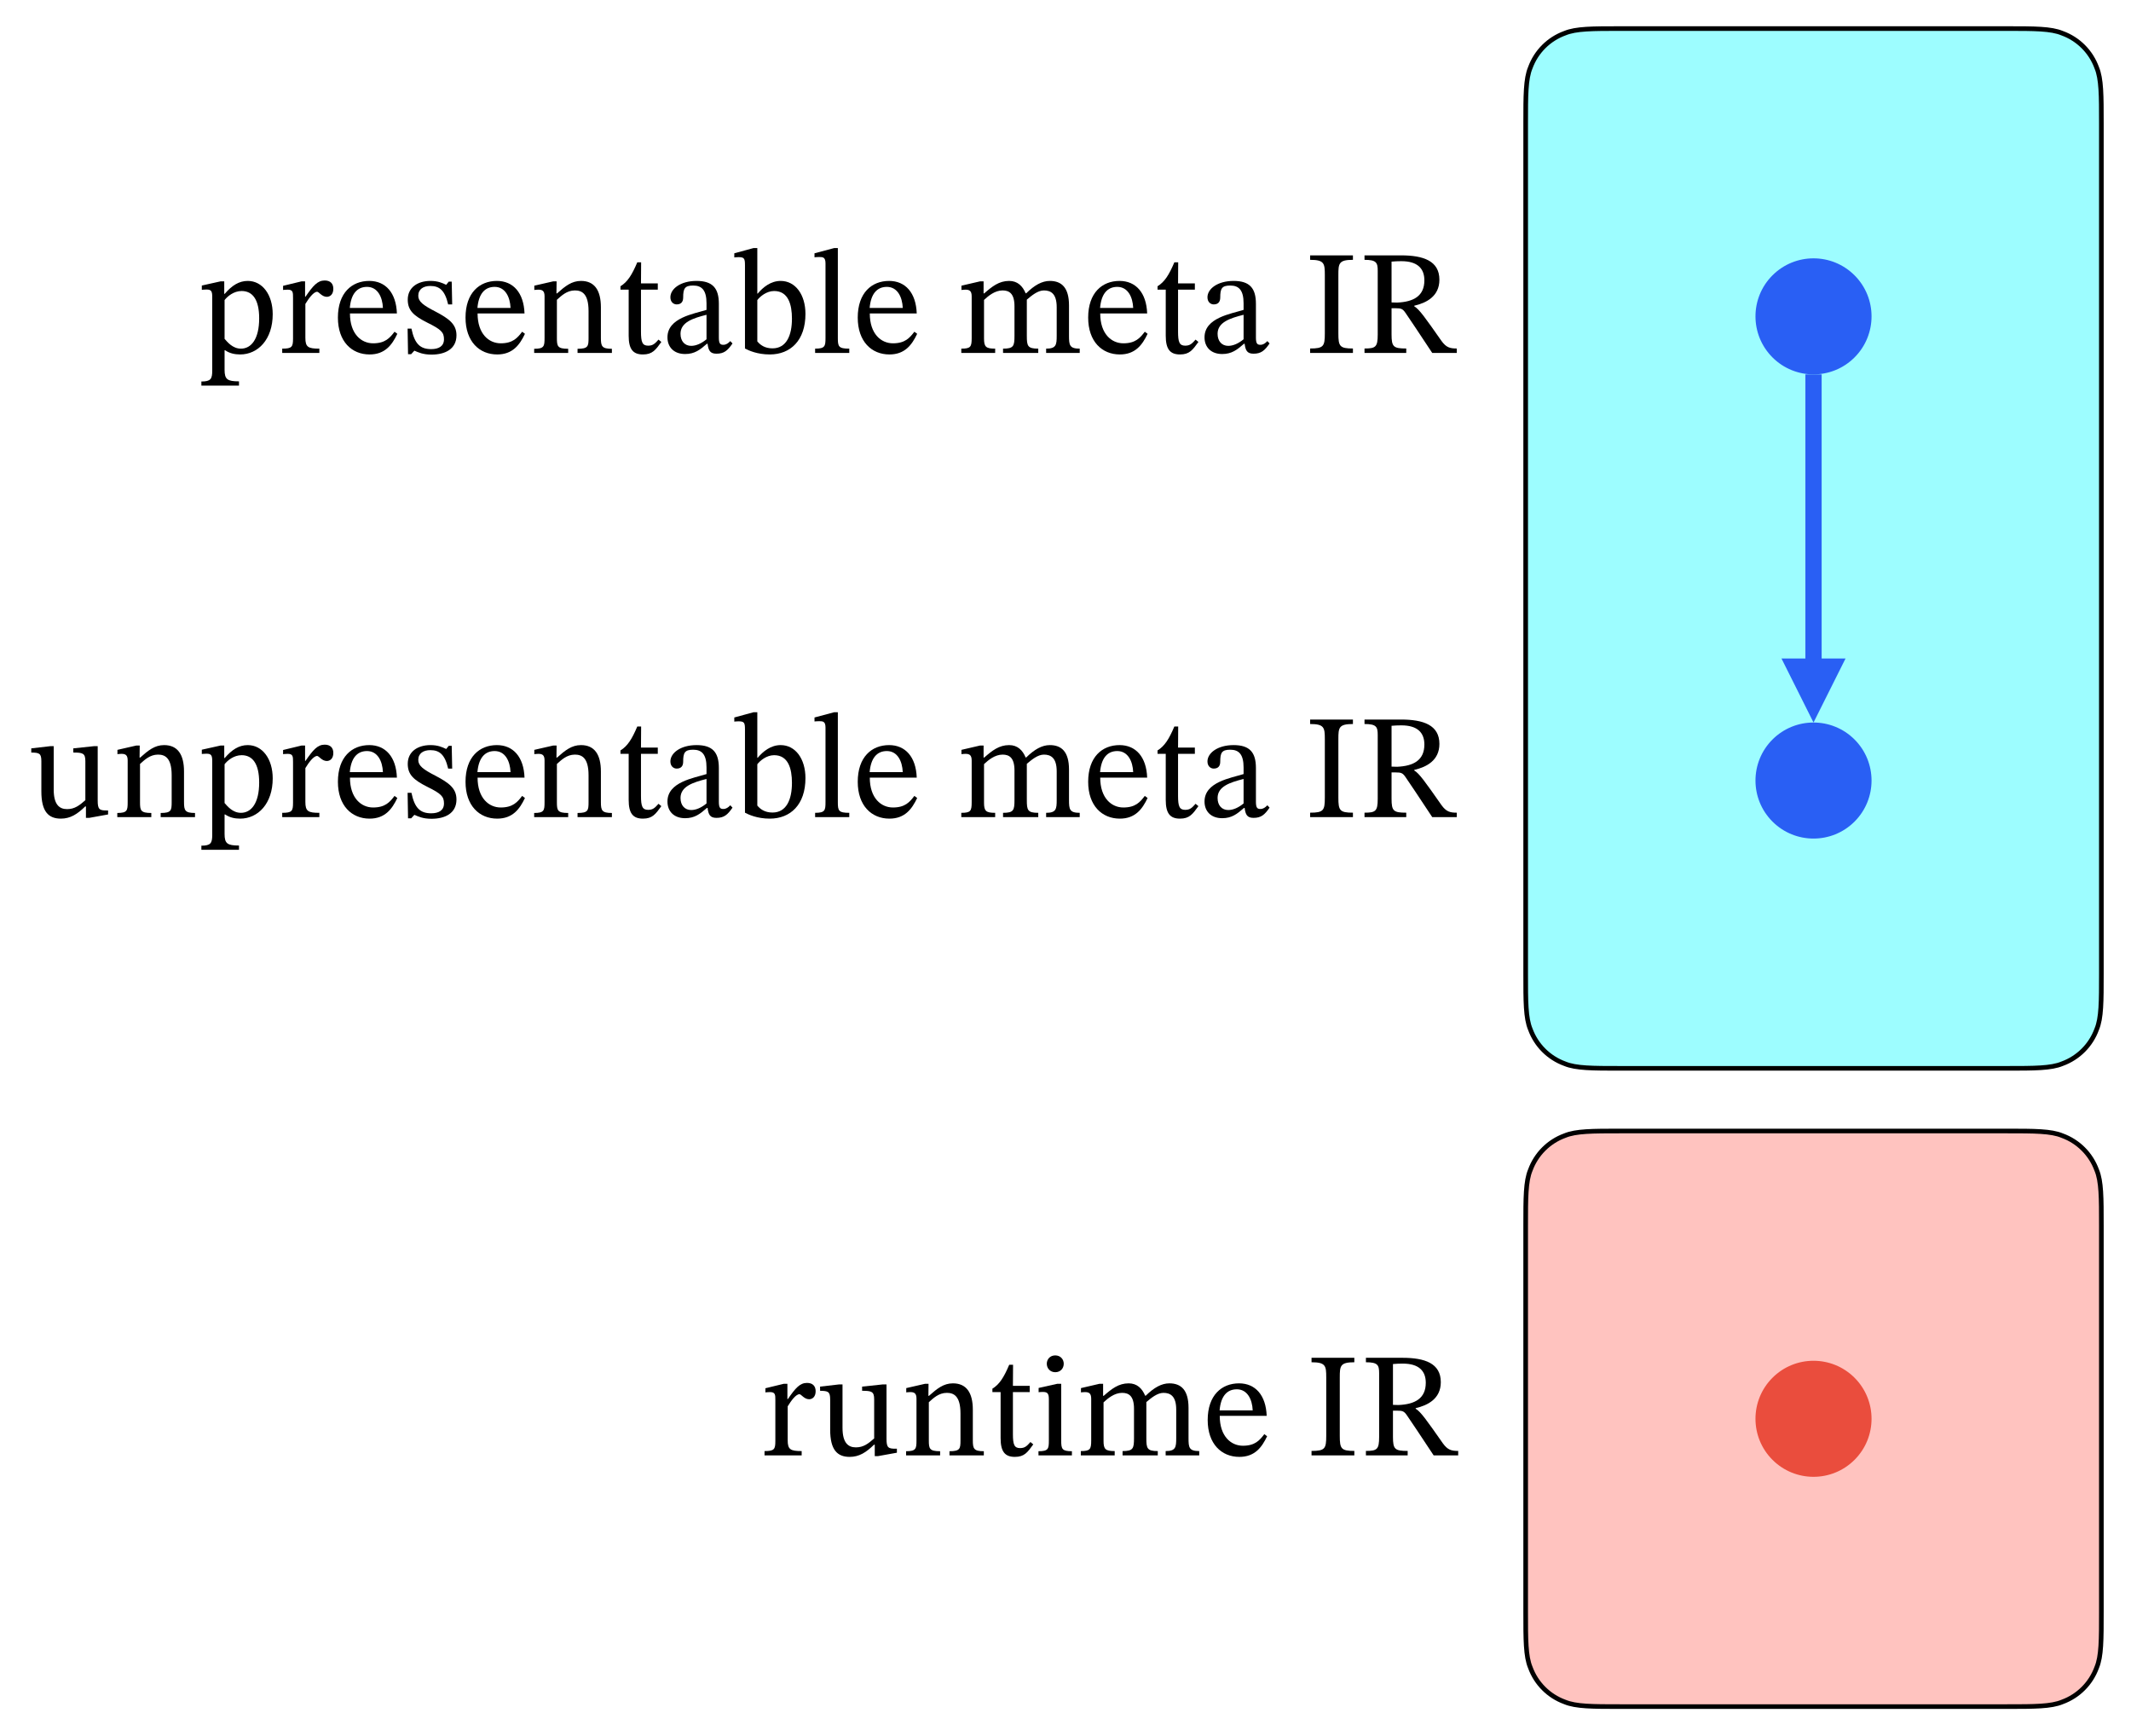
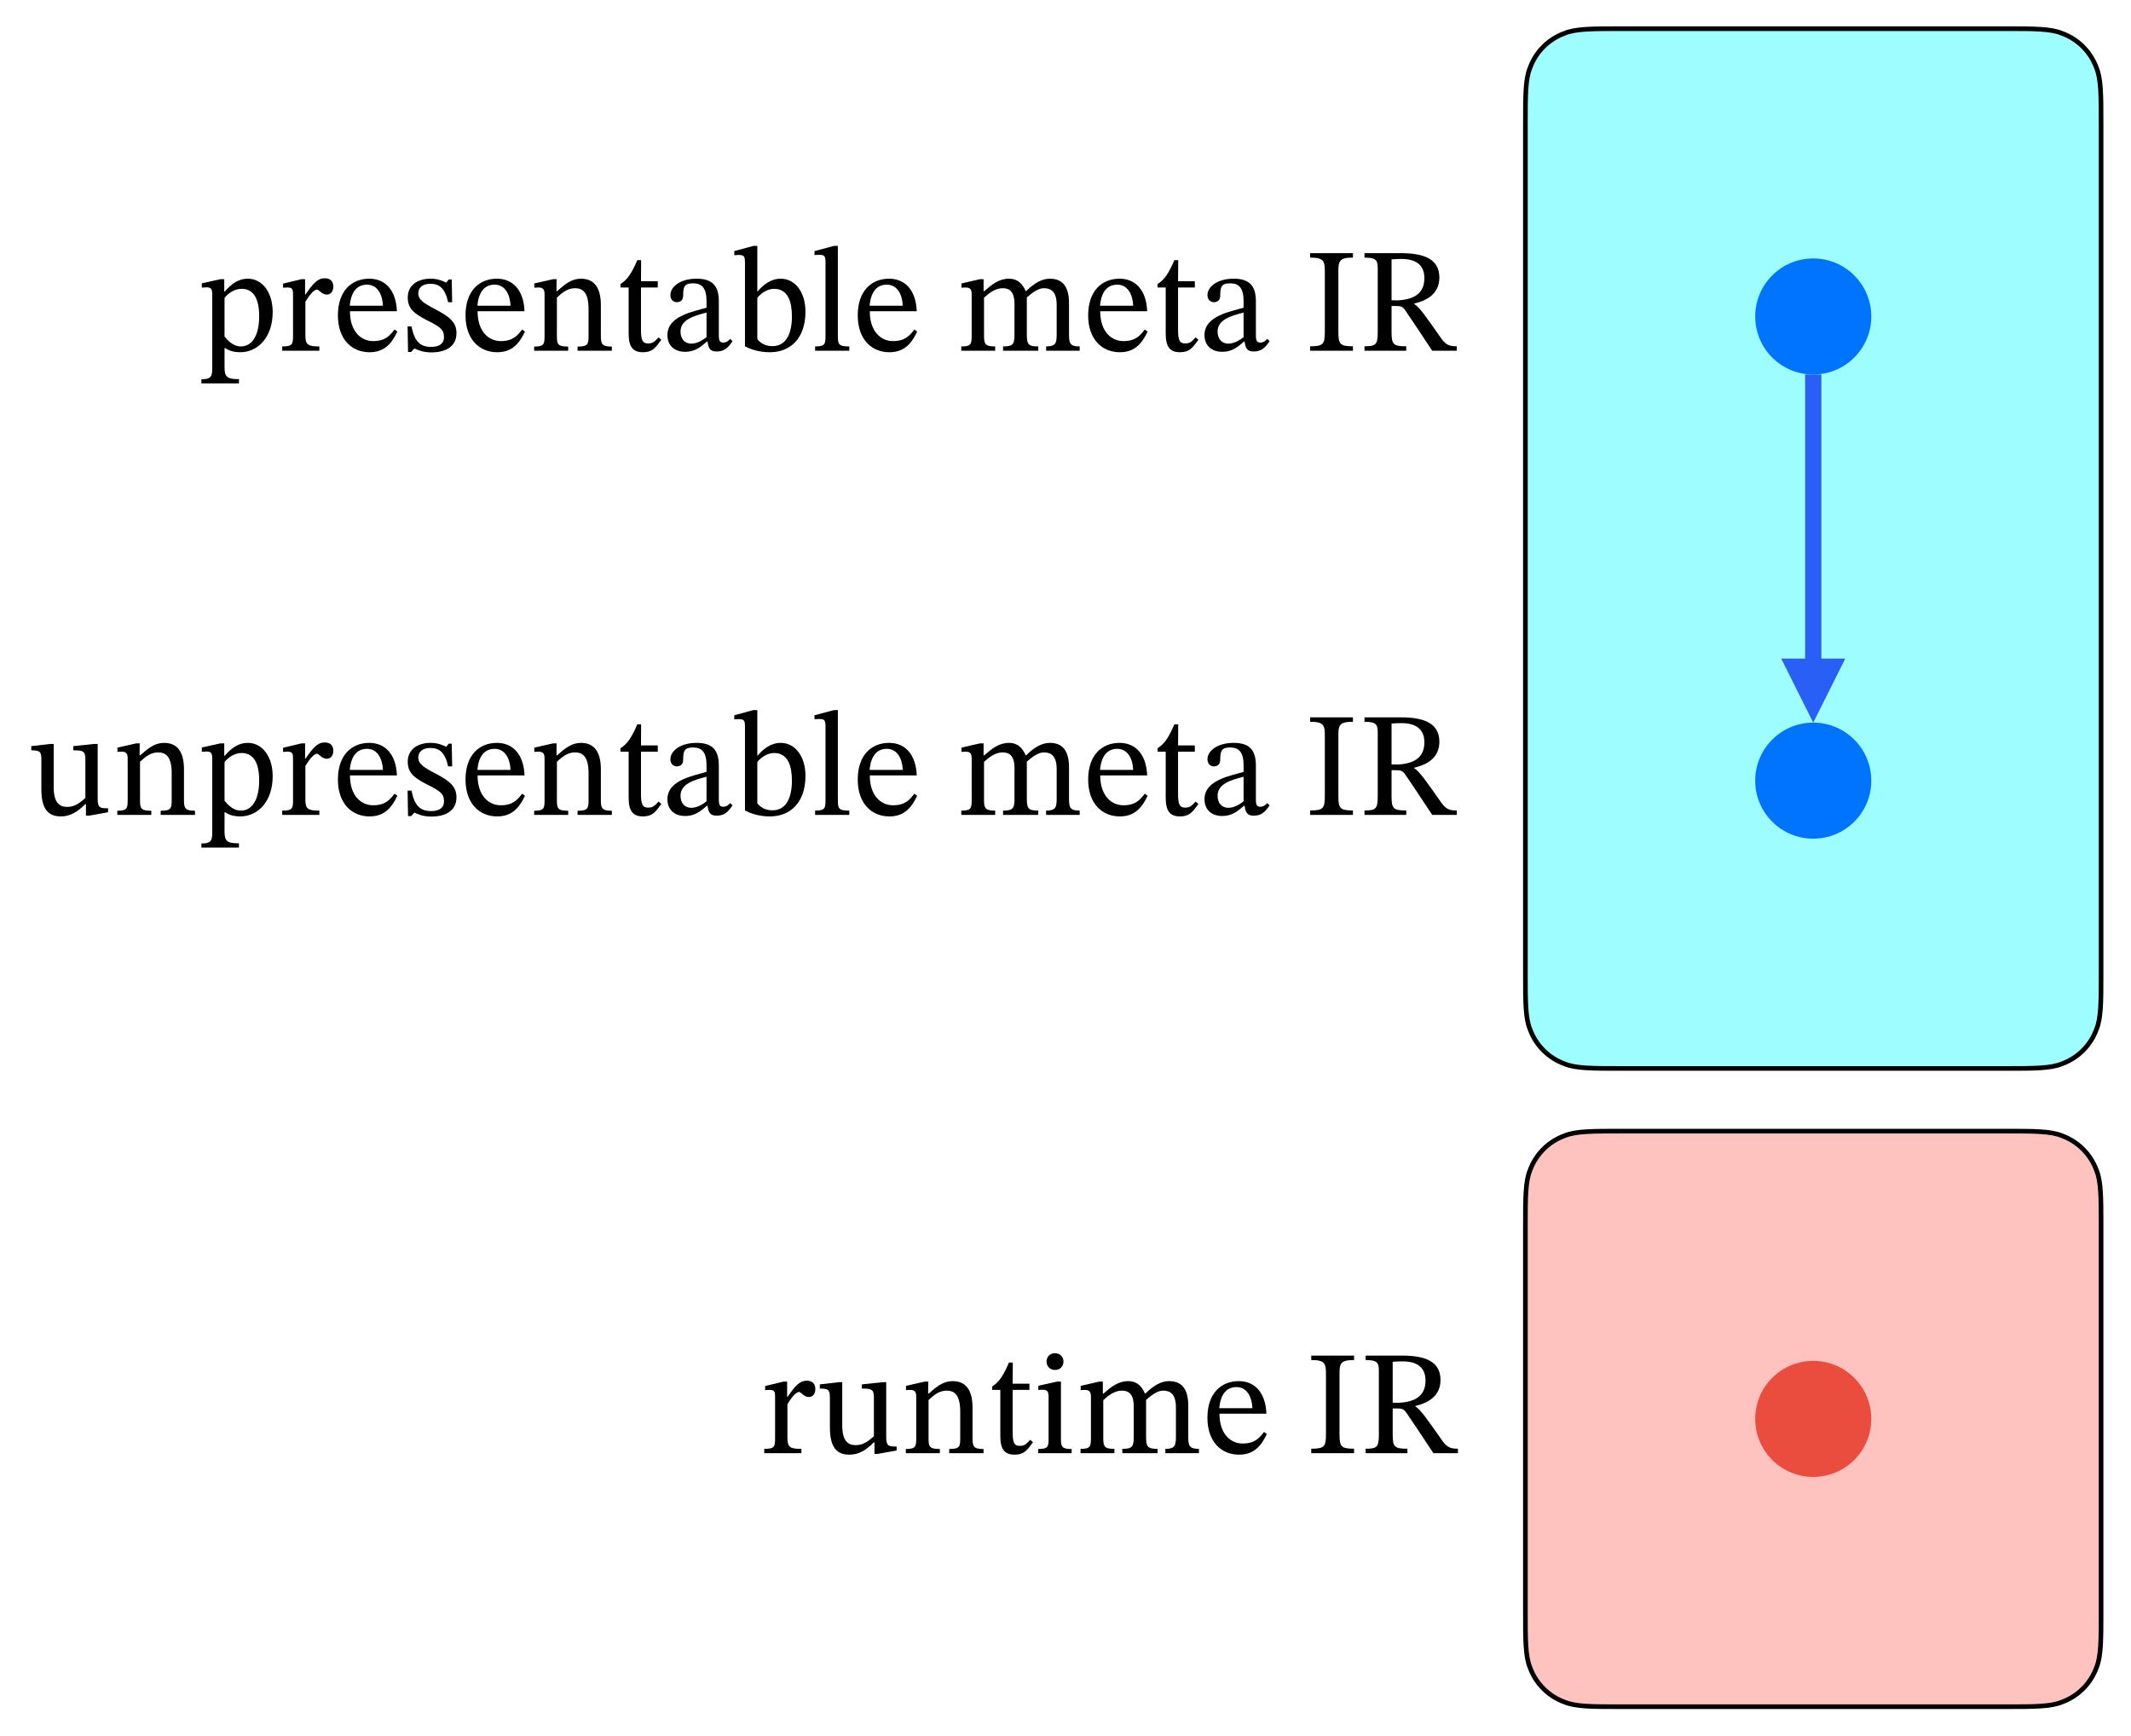
- <svg xmlns="http://www.w3.org/2000/svg" xmlns:xlink="http://www.w3.org/1999/xlink" width="917.232pt" height="747pt" viewBox="0 0 917.232 747">
+ <svg xmlns="http://www.w3.org/2000/svg" xmlns:xlink="http://www.w3.org/1999/xlink" width="917.115pt" height="747pt" viewBox="0 0 917.115 747">
  <defs>
    <g>
      <g id="glyph-0-0">
-         <path d="M 11.25 -30.828 L 9.656 -30.828 L 1.594 -29.031 L 1.594 -27.188 C 1.594 -27.188 2.812 -27.312 3.641 -27.312 C 5.75 -27.312 6.078 -26.484 6.078 -24.047 L 6.078 7.609 C 6.078 11.188 5.438 12.281 1.406 12.281 L 1.406 14.062 L 17.594 14.062 L 17.594 12.219 C 12.594 12.219 11.391 11.391 11.391 7.234 L 11.391 -1.156 L 11.641 -1.156 C 13.5 0.125 15.672 0.641 18.094 0.641 C 25.766 0.641 32.109 -5.812 32.109 -16.688 C 32.109 -25.062 27.688 -31.016 21.359 -31.016 C 17.594 -31.016 14.516 -29.031 11.453 -25.453 L 11.25 -25.453 Z M 11.391 -22.766 C 12.594 -24.359 15.344 -26.672 18.734 -26.672 C 23.469 -26.672 26.281 -22.953 26.281 -14.906 C 26.281 -6.016 22.891 -1.859 18.422 -1.859 C 14.844 -1.859 12.594 -4.734 11.391 -6.078 Z M 11.391 -22.766 " />
+         <path d="M 11.25 -30.812 L 9.656 -30.812 L 1.594 -29.031 L 1.594 -27.172 C 1.594 -27.172 2.812 -27.297 3.641 -27.297 C 5.75 -27.297 6.078 -26.469 6.078 -24.047 L 6.078 7.609 C 6.078 11.188 5.438 12.281 1.406 12.281 L 1.406 14.062 L 17.578 14.062 L 17.578 12.219 C 12.594 12.219 11.375 11.375 11.375 7.219 L 11.375 -1.156 L 11.641 -1.156 C 13.484 0.125 15.672 0.641 18.094 0.641 C 25.766 0.641 32.094 -5.812 32.094 -16.688 C 32.094 -25.062 27.688 -31.016 21.359 -31.016 C 17.578 -31.016 14.516 -29.031 11.438 -25.453 L 11.25 -25.453 Z M 11.375 -22.766 C 12.594 -24.359 15.344 -26.656 18.734 -26.656 C 23.469 -26.656 26.281 -22.953 26.281 -14.891 C 26.281 -6.016 22.891 -1.859 18.406 -1.859 C 14.828 -1.859 12.594 -4.734 11.375 -6.078 Z M 11.375 -22.766 " />
      </g>
      <g id="glyph-0-1">
-         <path d="M 11.703 -30.828 L 10.172 -30.828 L 2.234 -28.906 L 2.234 -27.109 C 2.234 -27.109 2.938 -27.25 4.219 -27.25 C 6.516 -27.25 6.516 -26.094 6.516 -23.797 L 6.516 -6.203 C 6.516 -2.625 6.078 -1.859 1.859 -1.859 L 1.859 0 L 17.844 0 L 17.844 -1.859 C 13.047 -1.859 11.828 -2.5 11.828 -6.516 L 11.828 -21.109 C 13.359 -23.656 15.406 -26.344 16.891 -26.344 C 17.656 -26.344 18.938 -24.172 21.047 -24.172 C 22.453 -24.172 23.859 -25.203 23.859 -27.625 C 23.859 -29.797 22.641 -31.203 20.141 -31.203 C 17.078 -31.203 15.156 -28.969 11.891 -24.234 L 11.703 -24.234 Z M 11.703 -30.828 " />
+         <path d="M 11.703 -30.812 L 10.172 -30.812 L 2.234 -28.906 L 2.234 -27.109 C 2.234 -27.109 2.938 -27.234 4.219 -27.234 C 6.516 -27.234 6.516 -26.094 6.516 -23.781 L 6.516 -6.203 C 6.516 -2.625 6.078 -1.859 1.859 -1.859 L 1.859 0 L 17.844 0 L 17.844 -1.859 C 13.047 -1.859 11.828 -2.5 11.828 -6.516 L 11.828 -21.094 C 13.359 -23.656 15.406 -26.344 16.875 -26.344 C 17.641 -26.344 18.922 -24.172 21.031 -24.172 C 22.438 -24.172 23.844 -25.188 23.844 -27.625 C 23.844 -29.797 22.641 -31.203 20.141 -31.203 C 17.078 -31.203 15.156 -28.969 11.891 -24.234 L 11.703 -24.234 Z M 11.703 -30.812 " />
      </g>
      <g id="glyph-0-2">
-         <path d="M 26.547 -9.141 C 24.5 -6.453 22.516 -4.156 17.328 -4.156 C 12.219 -4.156 7.359 -8.188 7.359 -17.016 L 27.562 -17.016 C 27.25 -25.969 22.641 -31.016 15.672 -31.016 C 8.188 -31.016 2.172 -25.906 2.172 -15.219 C 2.172 -4.922 8.125 0.641 15.797 0.641 C 22.391 0.641 25.453 -3.391 27.75 -8.25 Z M 7.297 -19.375 C 7.797 -25.328 10.359 -28.453 14.703 -28.453 C 19.25 -28.453 21.359 -24.109 21.547 -19.375 Z M 7.297 -19.375 " />
+         <path d="M 26.531 -9.141 C 24.484 -6.453 22.5 -4.156 17.328 -4.156 C 12.219 -4.156 7.359 -8.188 7.359 -17 L 27.562 -17 C 27.234 -25.953 22.641 -31.016 15.672 -31.016 C 8.188 -31.016 2.172 -25.891 2.172 -15.219 C 2.172 -4.922 8.125 0.641 15.797 0.641 C 22.375 0.641 25.453 -3.391 27.75 -8.25 Z M 7.281 -19.375 C 7.797 -25.312 10.359 -28.453 14.703 -28.453 C 19.25 -28.453 21.359 -24.109 21.547 -19.375 Z M 7.281 -19.375 " />
      </g>
      <g id="glyph-0-3">
-         <path d="M 2.5 -10.484 L 2.688 0.516 L 4.031 0.516 L 5.375 -0.953 L 5.5 -0.953 C 7.156 -0.25 9.078 0.703 12.797 0.703 C 18.547 0.703 23.531 -1.594 23.531 -7.609 C 23.531 -12.344 20.406 -14.703 14.578 -17.781 C 9.203 -20.531 7.094 -22.125 7.094 -24.625 C 7.094 -27.5 9.344 -28.844 12.281 -28.844 C 16.188 -28.844 18.547 -26.984 19.953 -20.906 L 21.688 -20.906 L 21.484 -30.703 L 20.203 -30.703 L 19.125 -29.359 L 19.062 -29.359 C 17.453 -30.125 15.547 -31.016 12.344 -31.016 C 6.844 -31.016 2.562 -28.203 2.562 -22.953 C 2.562 -18.234 5.188 -15.984 11 -13.047 C 16.953 -10.109 18.156 -8.891 18.156 -5.891 C 18.156 -2.875 15.859 -1.656 12.656 -1.656 C 7.938 -1.656 5.5 -3.906 4.156 -10.484 Z M 2.5 -10.484 " />
+         <path d="M 2.5 -10.484 L 2.688 0.516 L 4.031 0.516 L 5.375 -0.953 L 5.5 -0.953 C 7.156 -0.25 9.078 0.703 12.781 0.703 C 18.547 0.703 23.531 -1.594 23.531 -7.609 C 23.531 -12.344 20.391 -14.703 14.578 -17.781 C 9.203 -20.531 7.094 -22.125 7.094 -24.609 C 7.094 -27.5 9.328 -28.828 12.281 -28.828 C 16.172 -28.828 18.547 -26.984 19.953 -20.906 L 21.672 -20.906 L 21.484 -30.688 L 20.203 -30.688 L 19.125 -29.344 L 19.047 -29.344 C 17.453 -30.109 15.531 -31.016 12.344 -31.016 C 6.844 -31.016 2.562 -28.203 2.562 -22.953 C 2.562 -18.219 5.172 -15.984 11 -13.047 C 16.938 -10.109 18.156 -8.891 18.156 -5.875 C 18.156 -2.875 15.859 -1.656 12.656 -1.656 C 7.922 -1.656 5.5 -3.906 4.156 -10.484 Z M 2.5 -10.484 " />
      </g>
      <g id="glyph-0-4">
-         <path d="M 30.766 -19.641 C 30.766 -26.984 28.016 -31.016 22.188 -31.016 C 18.156 -31.016 15.344 -28.719 11.891 -25.641 L 11.641 -25.641 L 11.703 -30.828 L 10.234 -30.828 L 2.109 -28.969 L 2.109 -27.109 C 2.109 -27.109 2.75 -27.25 3.844 -27.25 C 5.562 -27.25 6.516 -26.734 6.516 -24.438 L 6.516 -6.453 C 6.516 -2.875 6.328 -1.797 2.047 -1.797 L 2.047 0 L 16.688 0 L 16.688 -1.797 C 12.094 -1.797 11.828 -2.875 11.828 -6.453 L 11.828 -22.891 C 13.75 -24.625 16.109 -26.922 19.562 -26.922 C 22.453 -26.922 25.453 -25.703 25.453 -18.031 L 25.453 -6.453 C 25.453 -2.875 25.266 -1.797 20.719 -1.797 L 20.719 0 L 35.5 0 L 35.5 -1.797 C 31.203 -1.797 30.766 -2.875 30.766 -6.453 Z M 30.766 -19.641 " />
+         <path d="M 30.75 -19.625 C 30.75 -26.984 28 -31.016 22.188 -31.016 C 18.156 -31.016 15.344 -28.703 11.891 -25.641 L 11.641 -25.641 L 11.703 -30.812 L 10.234 -30.812 L 2.109 -28.969 L 2.109 -27.109 C 2.109 -27.109 2.75 -27.234 3.844 -27.234 C 5.562 -27.234 6.516 -26.719 6.516 -24.422 L 6.516 -6.453 C 6.516 -2.875 6.328 -1.797 2.047 -1.797 L 2.047 0 L 16.688 0 L 16.688 -1.797 C 12.078 -1.797 11.828 -2.875 11.828 -6.453 L 11.828 -22.891 C 13.75 -24.609 16.109 -26.922 19.562 -26.922 C 22.438 -26.922 25.453 -25.703 25.453 -18.031 L 25.453 -6.453 C 25.453 -2.875 25.25 -1.797 20.719 -1.797 L 20.719 0 L 35.484 0 L 35.484 -1.797 C 31.203 -1.797 30.75 -2.875 30.75 -6.453 Z M 30.75 -19.625 " />
      </g>
      <g id="glyph-0-5">
-         <path d="M 18.734 -5.75 C 17.141 -3.969 16.312 -3.141 14.266 -3.141 C 11.766 -3.141 11.188 -4.672 11.188 -9.203 L 11.188 -27.25 L 18.422 -27.25 L 18.422 -29.938 L 11.188 -29.938 L 11.25 -39.016 L 9.594 -39.016 C 7.297 -33.578 5.375 -30.562 2.359 -28.719 L 2.359 -27.25 L 5.891 -27.25 L 5.891 -7.422 C 5.891 -1.656 7.734 0.641 12.016 0.641 C 16.109 0.641 17.453 -1.281 19.953 -4.734 Z M 18.734 -5.75 " />
+         <path d="M 18.734 -5.75 C 17.141 -3.969 16.297 -3.141 14.266 -3.141 C 11.766 -3.141 11.188 -4.672 11.188 -9.203 L 11.188 -27.234 L 18.406 -27.234 L 18.406 -29.922 L 11.188 -29.922 L 11.25 -39 L 9.594 -39 C 7.281 -33.562 5.375 -30.562 2.359 -28.703 L 2.359 -27.234 L 5.875 -27.234 L 5.875 -7.422 C 5.875 -1.656 7.734 0.641 12.016 0.641 C 16.109 0.641 17.453 -1.281 19.953 -4.734 Z M 18.734 -5.75 " />
      </g>
      <g id="glyph-0-6">
-         <path d="M 19.703 -3.969 C 20.078 -1.156 20.719 0.312 23.531 0.312 C 26.797 0.312 28.328 -1.016 30.438 -4.094 L 29.484 -5.109 C 28.594 -4.156 27.688 -3.516 26.484 -3.516 C 25.141 -3.516 24.562 -4.031 24.562 -6.656 L 24.562 -21.172 C 24.562 -27.812 21.938 -31.016 14.969 -31.016 C 8 -31.016 3.703 -27.562 3.703 -23.984 C 3.703 -21.875 5.109 -20.906 6.391 -20.906 C 8.188 -20.906 9.203 -21.875 9.203 -23.859 C 9.203 -27.688 9.844 -29.031 13.5 -29.031 C 17.328 -29.031 19.25 -26.922 19.25 -21.359 L 19.25 -18.547 C 13.75 -16.812 2.438 -15.156 2.438 -6.719 C 2.438 -2.625 5.109 0.453 10.047 0.453 C 14.141 0.453 16.438 -1.344 19.438 -3.969 Z M 19.25 -5.891 C 17.078 -4.094 14.766 -3.062 12.656 -3.062 C 9.906 -3.062 8.062 -5.047 8.062 -8.25 C 8.062 -13.234 13.438 -14.969 19.25 -16.438 Z M 19.25 -5.891 " />
+         <path d="M 19.688 -3.969 C 20.078 -1.156 20.719 0.312 23.531 0.312 C 26.797 0.312 28.328 -1.016 30.438 -4.094 L 29.469 -5.109 C 28.578 -4.156 27.688 -3.516 26.469 -3.516 C 25.125 -3.516 24.547 -4.031 24.547 -6.656 L 24.547 -21.156 C 24.547 -27.812 21.938 -31.016 14.969 -31.016 C 7.984 -31.016 3.703 -27.562 3.703 -23.969 C 3.703 -21.859 5.109 -20.906 6.391 -20.906 C 8.188 -20.906 9.203 -21.859 9.203 -23.844 C 9.203 -27.688 9.844 -29.031 13.484 -29.031 C 17.328 -29.031 19.25 -26.922 19.25 -21.359 L 19.25 -18.547 C 13.75 -16.812 2.422 -15.156 2.422 -6.719 C 2.422 -2.625 5.109 0.453 10.031 0.453 C 14.125 0.453 16.438 -1.344 19.438 -3.969 Z M 19.25 -5.875 C 17.078 -4.094 14.766 -3.062 12.656 -3.062 C 9.906 -3.062 8.062 -5.047 8.062 -8.25 C 8.062 -13.234 13.422 -14.969 19.25 -16.438 Z M 19.25 -5.875 " />
      </g>
      <g id="glyph-0-7">
-         <path d="M 10.422 -45.156 L 8.766 -45.156 L 0.516 -42.906 L 0.516 -41.125 C 0.516 -41.125 1.281 -41.25 2.297 -41.25 C 4.734 -41.25 5.109 -40.734 5.109 -37.859 L 5.109 -1.922 C 6.656 -1.094 10.359 0.641 15.797 0.641 C 24.688 0.641 31.141 -5.375 31.141 -16.812 C 31.141 -25.141 26.797 -31.016 20.469 -31.016 C 16.188 -31.016 12.859 -28.266 10.609 -25.578 L 10.422 -25.578 Z M 10.422 -22.766 C 11.578 -24.297 14.391 -26.672 17.656 -26.672 C 23.734 -26.672 25.328 -20.906 25.328 -14.766 C 25.328 -7.672 23.016 -1.984 16.953 -1.984 C 13.562 -1.984 11.641 -3.516 10.422 -4.984 Z M 10.422 -22.766 " />
+         <path d="M 10.422 -45.141 L 8.766 -45.141 L 0.516 -42.906 L 0.516 -41.109 C 0.516 -41.109 1.281 -41.234 2.297 -41.234 C 4.734 -41.234 5.109 -40.734 5.109 -37.844 L 5.109 -1.922 C 6.656 -1.094 10.359 0.641 15.797 0.641 C 24.688 0.641 31.141 -5.375 31.141 -16.812 C 31.141 -25.125 26.797 -31.016 20.453 -31.016 C 16.172 -31.016 12.844 -28.266 10.609 -25.578 L 10.422 -25.578 Z M 10.422 -22.766 C 11.578 -24.297 14.391 -26.656 17.641 -26.656 C 23.719 -26.656 25.312 -20.906 25.312 -14.766 C 25.312 -7.672 23.016 -1.984 16.938 -1.984 C 13.562 -1.984 11.641 -3.516 10.422 -4.984 Z M 10.422 -22.766 " />
      </g>
      <g id="glyph-0-8">
-         <path d="M 16.625 -1.859 C 12.016 -1.859 11.703 -2.75 11.703 -6.453 L 11.703 -45.156 L 10.109 -45.156 L 1.656 -42.906 L 1.656 -41.188 C 1.656 -41.188 2.625 -41.312 3.703 -41.312 C 5.312 -41.312 6.391 -41.188 6.391 -38.562 L 6.391 -6.453 C 6.391 -2.875 6.141 -1.859 1.922 -1.859 L 1.922 0 L 16.625 0 Z M 16.625 -1.859 " />
+         <path d="M 16.625 -1.859 C 12.016 -1.859 11.703 -2.75 11.703 -6.453 L 11.703 -45.141 L 10.109 -45.141 L 1.656 -42.906 L 1.656 -41.172 C 1.656 -41.172 2.625 -41.297 3.703 -41.297 C 5.312 -41.297 6.391 -41.172 6.391 -38.547 L 6.391 -6.453 C 6.391 -2.875 6.141 -1.859 1.922 -1.859 L 1.922 0 L 16.625 0 Z M 16.625 -1.859 " />
      </g>
      <g id="glyph-0-9">
</g>
      <g id="glyph-0-10">
-         <path d="M 11.828 -22.828 C 13.688 -24.562 16.5 -26.922 19.828 -26.922 C 22.766 -26.922 24.938 -25.516 24.938 -20.078 L 24.938 -7.422 C 24.938 -2.938 24.562 -1.859 20.016 -1.859 L 20.016 0 L 35.172 0 L 35.172 -1.859 C 30.562 -1.859 30.25 -3 30.25 -7.422 L 30.25 -22.953 C 32.359 -24.75 34.984 -26.922 37.609 -26.922 C 40.609 -26.922 43.109 -25.516 43.109 -19.703 L 43.109 -7.422 C 43.109 -3.516 42.906 -1.859 38.562 -1.859 L 38.562 0 L 53.016 0 L 53.016 -1.859 C 48.609 -1.859 48.406 -3.391 48.406 -7.422 L 48.406 -20.469 C 48.406 -28.203 45.156 -31.016 40.156 -31.016 C 36.766 -31.016 33.516 -29.156 30 -25.703 L 29.734 -25.703 C 28.453 -28.781 26.281 -31.016 22.641 -31.016 C 18.297 -31.016 15.344 -28.656 11.891 -25.641 L 11.641 -25.641 L 11.641 -30.828 L 10.109 -30.828 L 2.109 -28.969 L 2.109 -27.109 C 2.109 -27.109 2.875 -27.25 3.844 -27.25 C 5.625 -27.25 6.516 -26.672 6.516 -24.359 L 6.516 -6.453 C 6.516 -2.625 6.078 -1.859 2.047 -1.859 L 2.047 0 L 16.625 0 L 16.625 -1.859 C 12.656 -1.859 11.828 -2.625 11.828 -6.203 Z M 11.828 -22.828 " />
+         <path d="M 11.828 -22.828 C 13.688 -24.547 16.5 -26.922 19.828 -26.922 C 22.766 -26.922 24.938 -25.516 24.938 -20.078 L 24.938 -7.422 C 24.938 -2.938 24.547 -1.859 20.016 -1.859 L 20.016 0 L 35.172 0 L 35.172 -1.859 C 30.562 -1.859 30.25 -3 30.25 -7.422 L 30.25 -22.953 C 32.359 -24.75 34.969 -26.922 37.594 -26.922 C 40.594 -26.922 43.094 -25.516 43.094 -19.688 L 43.094 -7.422 C 43.094 -3.516 42.906 -1.859 38.547 -1.859 L 38.547 0 L 53 0 L 53 -1.859 C 48.594 -1.859 48.406 -3.391 48.406 -7.422 L 48.406 -20.453 C 48.406 -28.203 45.141 -31.016 40.156 -31.016 C 36.766 -31.016 33.5 -29.156 29.984 -25.703 L 29.734 -25.703 C 28.453 -28.766 26.281 -31.016 22.641 -31.016 C 18.281 -31.016 15.344 -28.641 11.891 -25.641 L 11.641 -25.641 L 11.641 -30.812 L 10.109 -30.812 L 2.109 -28.969 L 2.109 -27.109 C 2.109 -27.109 2.875 -27.234 3.844 -27.234 C 5.625 -27.234 6.516 -26.656 6.516 -24.359 L 6.516 -6.453 C 6.516 -2.625 6.078 -1.859 2.047 -1.859 L 2.047 0 L 16.625 0 L 16.625 -1.859 C 12.656 -1.859 11.828 -2.625 11.828 -6.203 Z M 11.828 -22.828 " />
      </g>
      <g id="glyph-0-11">
-         <path d="M 8.5 -8.375 C 8.5 -2.875 7.938 -1.922 2.172 -1.922 L 2.172 0 L 20.594 0 L 20.594 -1.922 C 14.906 -1.922 14.328 -2.875 14.328 -8.375 L 14.328 -33.578 C 14.328 -38.562 14.516 -40.094 20.594 -40.094 L 20.594 -42.016 L 2.172 -42.016 L 2.172 -40.094 C 8.25 -40.094 8.5 -38.562 8.5 -33.578 Z M 8.5 -8.375 " />
+         <path d="M 8.5 -8.375 C 8.5 -2.875 7.922 -1.922 2.172 -1.922 L 2.172 0 L 20.594 0 L 20.594 -1.922 C 14.891 -1.922 14.328 -2.875 14.328 -8.375 L 14.328 -33.562 C 14.328 -38.547 14.516 -40.094 20.594 -40.094 L 20.594 -42 L 2.172 -42 L 2.172 -40.094 C 8.25 -40.094 8.5 -38.547 8.5 -33.562 Z M 8.5 -8.375 " />
      </g>
      <g id="glyph-0-12">
-         <path d="M 34.984 -31.531 C 34.984 -39.656 28.078 -42.016 18.484 -42.016 L 2.75 -42.016 L 2.75 -40.094 C 7.859 -40.094 8.438 -38.891 8.438 -35.359 L 8.438 -7.938 C 8.438 -2.562 7.547 -1.922 2.75 -1.922 L 2.75 0 L 20.719 0 L 20.719 -1.922 C 15.219 -1.922 14.391 -2.625 14.391 -7.938 L 14.391 -19.25 L 16.188 -19.25 C 18.484 -19.25 19.188 -19.062 20.469 -17.141 C 23.094 -13.297 24.938 -10.547 31.906 0 L 42.469 0 L 42.469 -1.922 C 39.516 -1.922 37.922 -2.359 35.875 -5.188 C 28.844 -15.219 26.344 -18.797 24.172 -20.078 L 24.172 -20.344 C 29.359 -21.547 34.984 -24.359 34.984 -31.531 Z M 14.391 -39.328 C 15.734 -39.453 17.203 -39.516 18.609 -39.516 C 25.516 -39.516 28.516 -36.391 28.516 -31.266 C 28.516 -24.5 23.859 -22 16.812 -21.688 L 14.391 -21.75 Z M 14.391 -39.328 " />
+         <path d="M 34.969 -31.516 C 34.969 -39.641 28.062 -42 18.484 -42 L 2.75 -42 L 2.75 -40.094 C 7.859 -40.094 8.438 -38.875 8.438 -35.359 L 8.438 -7.922 C 8.438 -2.562 7.547 -1.922 2.75 -1.922 L 2.75 0 L 20.719 0 L 20.719 -1.922 C 15.219 -1.922 14.391 -2.625 14.391 -7.922 L 14.391 -19.25 L 16.172 -19.25 C 18.484 -19.25 19.188 -19.047 20.453 -17.141 C 23.078 -13.297 24.938 -10.547 31.906 0 L 42.453 0 L 42.453 -1.922 C 39.516 -1.922 37.922 -2.359 35.875 -5.172 C 28.828 -15.219 26.344 -18.797 24.172 -20.078 L 24.172 -20.328 C 29.344 -21.547 34.969 -24.359 34.969 -31.516 Z M 14.391 -39.328 C 15.734 -39.453 17.203 -39.516 18.609 -39.516 C 25.516 -39.516 28.516 -36.375 28.516 -31.266 C 28.516 -24.484 23.844 -22 16.812 -21.672 L 14.391 -21.734 Z M 14.391 -39.328 " />
      </g>
      <g id="glyph-0-13">
-         <path d="M 34.531 -2.875 L 33.891 -2.875 C 30.828 -2.875 30.062 -3.328 30.062 -7.094 L 30.062 -30.562 L 28.516 -30.562 L 19.562 -29.609 L 19.562 -27.812 C 23.656 -27.812 24.75 -27.5 24.75 -24.109 L 24.75 -7.297 C 22.188 -5.047 20.141 -3.453 16.891 -3.453 C 13.562 -3.453 11.125 -5.375 11.125 -11.891 L 11.125 -30.562 L 9.719 -30.562 L 1.469 -29.609 L 1.469 -27.812 C 4.922 -27.75 5.812 -27.5 5.812 -24.047 L 5.812 -11.062 C 5.812 -2.359 8.891 0.641 14.203 0.641 C 18.297 0.641 21.297 -1.281 24.688 -4.609 L 25 -4.609 L 25 0.312 L 26.406 0.312 L 34.531 -1.156 Z M 34.531 -2.875 " />
+         <path d="M 34.531 -2.875 L 33.891 -2.875 C 30.812 -2.875 30.047 -3.328 30.047 -7.094 L 30.047 -30.562 L 28.516 -30.562 L 19.562 -29.609 L 19.562 -27.812 C 23.656 -27.812 24.75 -27.5 24.75 -24.109 L 24.75 -7.281 C 22.188 -5.047 20.141 -3.453 16.875 -3.453 C 13.562 -3.453 11.125 -5.375 11.125 -11.891 L 11.125 -30.562 L 9.719 -30.562 L 1.469 -29.609 L 1.469 -27.812 C 4.922 -27.75 5.812 -27.5 5.812 -24.047 L 5.812 -11.062 C 5.812 -2.359 8.891 0.641 14.188 0.641 C 18.281 0.641 21.297 -1.281 24.688 -4.609 L 25 -4.609 L 25 0.312 L 26.406 0.312 L 34.531 -1.156 Z M 34.531 -2.875 " />
      </g>
      <g id="glyph-0-14">
-         <path d="M 16.438 -1.797 C 12.156 -1.797 11.828 -2.75 11.828 -6.453 L 11.828 -30.828 L 10.172 -30.828 L 2.109 -29.031 L 2.109 -27.188 C 2.109 -27.188 2.812 -27.312 3.703 -27.312 C 5.562 -27.312 6.516 -27.047 6.516 -24.297 L 6.516 -6.453 C 6.516 -2.812 6.328 -1.797 2.047 -1.797 L 2.047 0 L 16.438 0 Z M 9.266 -43.047 C 7.031 -43.047 5.625 -41.375 5.625 -39.453 C 5.625 -37.469 7.094 -35.812 9.266 -35.812 C 11.516 -35.812 12.922 -37.469 12.922 -39.453 C 12.922 -41.375 11.516 -43.047 9.266 -43.047 Z M 9.266 -43.047 " />
+         <path d="M 16.438 -1.797 C 12.141 -1.797 11.828 -2.75 11.828 -6.453 L 11.828 -30.812 L 10.172 -30.812 L 2.109 -29.031 L 2.109 -27.172 C 2.109 -27.172 2.812 -27.297 3.703 -27.297 C 5.562 -27.297 6.516 -27.047 6.516 -24.297 L 6.516 -6.453 C 6.516 -2.812 6.328 -1.797 2.047 -1.797 L 2.047 0 L 16.438 0 Z M 9.266 -43.031 C 7.031 -43.031 5.625 -41.375 5.625 -39.453 C 5.625 -37.469 7.094 -35.812 9.266 -35.812 C 11.516 -35.812 12.922 -37.469 12.922 -39.453 C 12.922 -41.375 11.516 -43.031 9.266 -43.031 Z M 9.266 -43.031 " />
      </g>
    </g>
    <clipPath id="clip-0">
-       <path clip-rule="nonzero" d="M 654.684 10.305 L 906.473 10.305 L 906.473 461.926 L 654.684 461.926 Z M 654.684 10.305 " />
+       <path clip-rule="nonzero" d="M 654.484 10.352 L 906.242 10.352 L 906.242 461.914 L 654.484 461.914 Z M 654.484 10.352 " />
    </clipPath>
    <clipPath id="clip-1">
-       <path clip-rule="nonzero" d="M 654.684 484.906 L 906.473 484.906 L 906.473 736.695 L 654.684 736.695 Z M 654.684 484.906 " />
+       <path clip-rule="nonzero" d="M 654.484 484.891 L 906.242 484.891 L 906.242 736.648 L 654.484 736.648 Z M 654.484 484.891 " />
    </clipPath>
    <clipPath id="clip-2">
-       <path clip-rule="nonzero" d="M 777 160.18 L 785 160.18 L 785 291 L 777 291 Z M 777 160.18 " />
+       <path clip-rule="nonzero" d="M 765.578 160.207 L 795.148 160.207 L 795.148 312.059 L 765.578 312.059 Z M 765.578 160.207 " />
    </clipPath>
  </defs>
-   <path fill-rule="nonzero" fill="rgb(0%, 98.431%, 100%)" fill-opacity="0.383" d="M 697.445 12.301 L 863.711 12.301 C 875.672 12.301 882.852 12.301 887.637 14.301 C 894.531 16.812 899.965 22.242 902.477 29.141 C 904.477 33.926 904.477 41.102 904.477 53.062 L 904.477 419.164 C 904.477 431.125 904.477 438.305 902.477 443.09 C 899.965 449.984 894.531 455.418 887.637 457.93 C 882.852 459.926 875.672 459.926 863.711 459.926 L 697.445 459.926 C 685.484 459.926 678.305 459.926 673.52 457.93 C 666.625 455.418 661.191 449.984 658.68 443.09 C 656.684 438.305 656.684 431.125 656.684 419.164 L 656.684 53.062 C 656.684 41.102 656.684 33.926 658.68 29.141 C 661.191 22.242 666.625 16.812 673.52 14.301 C 678.305 12.301 685.484 12.301 697.445 12.301 Z M 697.445 12.301 " />
+   <path fill-rule="nonzero" fill="rgb(0%, 98.431%, 100%)" fill-opacity="0.383" d="M 697.238 12.348 L 863.484 12.348 C 875.449 12.348 882.625 12.348 887.41 14.344 C 894.301 16.855 899.738 22.289 902.246 29.184 C 904.242 33.969 904.242 41.145 904.242 53.105 L 904.242 419.16 C 904.242 431.121 904.242 438.297 902.246 443.078 C 899.738 449.977 894.301 455.41 887.41 457.918 C 882.625 459.918 875.449 459.918 863.484 459.918 L 697.238 459.918 C 685.277 459.918 678.102 459.918 673.316 457.918 C 666.422 455.41 660.988 449.977 658.48 443.078 C 656.48 438.297 656.48 431.121 656.48 419.16 L 656.48 53.105 C 656.48 41.145 656.48 33.969 658.48 29.184 C 660.988 22.289 666.422 16.855 673.316 14.344 C 678.102 12.348 685.277 12.348 697.238 12.348 Z M 697.238 12.348 " />
  <g clip-path="url(#clip-0)">
-     <path fill="none" stroke-width="2" stroke-linecap="butt" stroke-linejoin="miter" stroke="rgb(0%, 0%, 0%)" stroke-opacity="1" stroke-miterlimit="4" d="M 40.797 -0.002 L 207.202 -0.002 C 219.177 -0.002 226.359 -0.002 231.148 2 C 238.052 4.51 243.486 9.948 246 16.852 C 248.002 21.641 248.002 28.823 248.002 40.798 L 248.002 407.202 C 248.002 419.177 248.002 426.359 246 431.148 C 243.486 438.048 238.052 443.487 231.148 446 C 226.359 447.998 219.177 447.998 207.202 447.998 L 40.797 447.998 C 28.826 447.998 21.641 447.998 16.851 446 C 9.951 443.487 4.513 438.048 1.999 431.148 C 0.001 426.359 0.001 419.177 0.001 407.202 L 0.001 40.798 C 0.001 28.823 0.001 21.641 1.999 16.852 C 4.513 9.948 9.951 4.51 16.851 2 C 21.641 -0.002 28.826 -0.002 40.797 -0.002 Z M 40.797 -0.002 " transform="matrix(0.999163, 0, 0, 0.999163, 656.6822, 12.30243)" />
+     <path fill="none" stroke-width="2" stroke-linecap="butt" stroke-linejoin="miter" stroke="rgb(0%, 0%, 0%)" stroke-opacity="1" stroke-miterlimit="4" d="M 40.796 -0.001 L 207.203 -0.001 C 219.175 -0.001 226.358 -0.001 231.148 2.001 C 238.049 4.511 243.488 9.95 246.002 16.851 C 248 21.641 248 28.824 248 40.796 L 248 407.204 C 248 419.177 248 426.359 246.002 431.145 C 243.488 438.05 238.049 443.489 231.148 445.999 C 226.358 448.001 219.175 448.001 207.203 448.001 L 40.796 448.001 C 28.824 448.001 21.641 448.001 16.851 445.999 C 9.95 443.489 4.511 438.05 2.001 431.145 C -0.001 426.359 -0.001 419.177 -0.001 407.204 L -0.001 40.796 C -0.001 28.824 -0.001 21.641 2.001 16.851 C 4.511 9.95 9.95 4.511 16.851 2.001 C 21.641 -0.001 28.824 -0.001 40.796 -0.001 Z M 40.796 -0.001 " transform="matrix(0.999036, 0, 0, 0.999036, 656.4815, 12.3485)" />
  </g>
-   <path fill-rule="nonzero" fill="rgb(16.078%, 37.254%, 95.686%)" fill-opacity="1" d="M 798.242 118.535 C 807.996 128.289 807.996 144.105 798.242 153.863 C 788.488 163.617 772.672 163.617 762.914 153.863 C 753.16 144.105 753.16 128.289 762.914 118.535 C 772.672 108.781 788.488 108.781 798.242 118.535 Z M 798.242 118.535 " />
-   <path fill-rule="nonzero" fill="rgb(16.078%, 37.254%, 95.686%)" fill-opacity="1" d="M 798.242 318.367 C 807.996 328.121 807.996 343.941 798.242 353.695 C 788.488 363.449 772.672 363.449 762.914 353.695 C 753.16 343.941 753.16 328.121 762.914 318.367 C 772.672 308.613 788.488 308.613 798.242 318.367 Z M 798.242 318.367 " />
-   <path fill-rule="nonzero" fill="rgb(100%, 38.823%, 35.686%)" fill-opacity="0.383" d="M 697.445 486.906 L 863.711 486.906 C 875.672 486.906 882.852 486.906 887.637 488.902 C 894.531 491.414 899.965 496.848 902.477 503.742 C 904.477 508.527 904.477 515.707 904.477 527.668 L 904.477 693.938 C 904.477 705.898 904.477 713.074 902.477 717.859 C 899.965 724.758 894.531 730.188 887.637 732.699 C 882.852 734.699 875.672 734.699 863.711 734.699 L 697.445 734.699 C 685.484 734.699 678.305 734.699 673.52 732.699 C 666.625 730.188 661.191 724.758 658.68 717.859 C 656.684 713.074 656.684 705.898 656.684 693.938 L 656.684 527.668 C 656.684 515.707 656.684 508.527 658.68 503.742 C 661.191 496.848 666.625 491.414 673.52 488.902 C 678.305 486.906 685.484 486.906 697.445 486.906 Z M 697.445 486.906 " />
+   <path fill-rule="nonzero" fill="rgb(0%, 45.097%, 100%)" fill-opacity="1" d="M 798.023 118.566 C 807.777 128.32 807.777 144.137 798.023 153.891 C 788.27 163.645 772.453 163.645 762.699 153.891 C 752.949 144.137 752.949 128.32 762.699 118.566 C 772.453 108.812 788.27 108.812 798.023 118.566 Z M 798.023 118.566 " />
+   <path fill-rule="nonzero" fill="rgb(0%, 45.097%, 100%)" fill-opacity="1" d="M 798.023 318.375 C 807.777 328.129 807.777 343.945 798.023 353.695 C 788.27 363.449 772.453 363.449 762.699 353.695 C 752.949 343.945 752.949 328.129 762.699 318.375 C 772.453 308.621 788.27 308.621 798.023 318.375 Z M 798.023 318.375 " />
+   <path fill-rule="nonzero" fill="rgb(100%, 38.823%, 35.686%)" fill-opacity="0.383" d="M 697.238 486.891 L 863.484 486.891 C 875.449 486.891 882.625 486.891 887.41 488.887 C 894.301 491.398 899.738 496.832 902.246 503.727 C 904.242 508.512 904.242 515.688 904.242 527.648 L 904.242 693.895 C 904.242 705.855 904.242 713.031 902.246 717.816 C 899.738 724.711 894.301 730.145 887.41 732.656 C 882.625 734.652 875.449 734.652 863.484 734.652 L 697.238 734.652 C 685.277 734.652 678.102 734.652 673.316 732.656 C 666.422 730.145 660.988 724.711 658.48 717.816 C 656.48 713.031 656.48 705.855 656.48 693.895 L 656.48 527.648 C 656.48 515.688 656.48 508.512 658.48 503.727 C 660.988 496.832 666.422 491.398 673.316 488.887 C 678.102 486.891 685.277 486.891 697.238 486.891 Z M 697.238 486.891 " />
  <g clip-path="url(#clip-1)">
-     <path fill="none" stroke-width="2" stroke-linecap="butt" stroke-linejoin="miter" stroke="rgb(0%, 0%, 0%)" stroke-opacity="1" stroke-miterlimit="4" d="M 40.797 0.001 L 207.202 0.001 C 219.177 0.001 226.359 0.001 231.148 1.999 C 238.052 4.513 243.486 9.951 246 16.851 C 248.002 21.64 248.002 28.826 248.002 40.797 L 248.002 207.202 C 248.002 219.177 248.002 226.359 246 231.148 C 243.486 238.052 238.052 243.49 231.148 246 C 226.359 248.002 219.177 248.002 207.202 248.002 L 40.797 248.002 C 28.826 248.002 21.641 248.002 16.851 246 C 9.951 243.49 4.513 238.052 1.999 231.148 C 0.001 226.359 0.001 219.177 0.001 207.202 L 0.001 40.797 C 0.001 28.826 0.001 21.64 1.999 16.851 C 4.513 9.951 9.951 4.513 16.851 1.999 C 21.641 0.001 28.826 0.001 40.797 0.001 Z M 40.797 0.001 " transform="matrix(0.999163, 0, 0, 0.999163, 656.6822, 486.905)" />
+     <path fill="none" stroke-width="2" stroke-linecap="butt" stroke-linejoin="miter" stroke="rgb(0%, 0%, 0%)" stroke-opacity="1" stroke-miterlimit="4" d="M 40.796 0 L 207.203 0 C 219.175 0 226.358 0 231.148 1.998 C 238.049 4.512 243.488 9.951 246.002 16.852 C 248 21.642 248 28.825 248 40.797 L 248 207.204 C 248 219.176 248 226.359 246.002 231.149 C 243.488 238.05 238.049 243.489 231.148 245.999 C 226.358 248.001 219.175 248.001 207.203 248.001 L 40.796 248.001 C 28.824 248.001 21.641 248.001 16.851 245.999 C 9.95 243.489 4.511 238.05 2.001 231.149 C -0.001 226.359 -0.001 219.176 -0.001 207.204 L -0.001 40.797 C -0.001 28.825 -0.001 21.642 2.001 16.852 C 4.511 9.951 9.95 4.512 16.851 1.998 C 21.641 0 28.824 0 40.796 0 Z M 40.796 0 " transform="matrix(0.999036, 0, 0, 0.999036, 656.4815, 486.8906)" />
  </g>
-   <path fill-rule="nonzero" fill="rgb(91.765%, 30.196%, 23.921%)" fill-opacity="1" d="M 798.242 593.137 C 807.996 602.895 807.996 618.711 798.242 628.465 C 788.488 638.219 772.672 638.219 762.914 628.465 C 753.16 618.711 753.16 602.895 762.914 593.137 C 772.672 583.383 788.488 583.383 798.242 593.137 Z M 798.242 593.137 " />
+   <path fill-rule="nonzero" fill="rgb(91.765%, 30.196%, 23.921%)" fill-opacity="1" d="M 798.023 593.109 C 807.777 602.863 807.777 618.68 798.023 628.434 C 788.27 638.188 772.453 638.188 762.699 628.434 C 752.949 618.68 752.949 602.863 762.699 593.109 C 772.453 583.355 788.27 583.355 798.023 593.109 Z M 798.023 593.109 " />
  <g fill="rgb(0%, 0%, 0%)" fill-opacity="1">
-     <use xlink:href="#glyph-0-0" x="85.273" y="151.954" />
-     <use xlink:href="#glyph-0-1" x="119.612" y="151.954" />
+     <use xlink:href="#glyph-0-0" x="85.262" y="150.981" />
+     <use xlink:href="#glyph-0-1" x="119.597" y="150.981" />
  </g>
  <g fill="rgb(0%, 0%, 0%)" fill-opacity="1">
-     <use xlink:href="#glyph-0-2" x="143.272" y="151.954" />
-     <use xlink:href="#glyph-0-3" x="172.943" y="151.954" />
-     <use xlink:href="#glyph-0-2" x="198.202" y="151.954" />
-     <use xlink:href="#glyph-0-4" x="227.873" y="151.954" />
-     <use xlink:href="#glyph-0-5" x="264.706" y="151.954" />
-     <use xlink:href="#glyph-0-6" x="284.849" y="151.954" />
-     <use xlink:href="#glyph-0-7" x="315.544" y="151.954" />
-     <use xlink:href="#glyph-0-8" x="348.924" y="151.954" />
-     <use xlink:href="#glyph-0-2" x="367.021" y="151.954" />
-     <use xlink:href="#glyph-0-9" x="396.692" y="151.954" />
-     <use xlink:href="#glyph-0-10" x="411.719" y="151.954" />
-     <use xlink:href="#glyph-0-2" x="466.202" y="151.954" />
-     <use xlink:href="#glyph-0-5" x="495.873" y="151.954" />
-     <use xlink:href="#glyph-0-6" x="516.016" y="151.954" />
-     <use xlink:href="#glyph-0-9" x="546.71" y="151.954" />
-     <use xlink:href="#glyph-0-11" x="561.738" y="151.954" />
-     <use xlink:href="#glyph-0-12" x="584.567" y="151.954" />
+     <use xlink:href="#glyph-0-2" x="143.254" y="150.981" />
+     <use xlink:href="#glyph-0-3" x="172.921" y="150.981" />
+     <use xlink:href="#glyph-0-2" x="198.177" y="150.981" />
+     <use xlink:href="#glyph-0-4" x="227.844" y="150.981" />
+     <use xlink:href="#glyph-0-5" x="264.673" y="150.981" />
+     <use xlink:href="#glyph-0-6" x="284.813" y="150.981" />
+     <use xlink:href="#glyph-0-7" x="315.504" y="150.981" />
+     <use xlink:href="#glyph-0-8" x="348.879" y="150.981" />
+     <use xlink:href="#glyph-0-2" x="366.974" y="150.981" />
+     <use xlink:href="#glyph-0-9" x="396.641" y="150.981" />
+     <use xlink:href="#glyph-0-10" x="411.667" y="150.981" />
+     <use xlink:href="#glyph-0-2" x="466.142" y="150.981" />
+     <use xlink:href="#glyph-0-5" x="495.81" y="150.981" />
+     <use xlink:href="#glyph-0-6" x="515.95" y="150.981" />
+     <use xlink:href="#glyph-0-9" x="546.641" y="150.981" />
+     <use xlink:href="#glyph-0-11" x="561.666" y="150.981" />
+     <use xlink:href="#glyph-0-12" x="584.492" y="150.981" />
  </g>
  <g fill="rgb(0%, 0%, 0%)" fill-opacity="1">
-     <use xlink:href="#glyph-0-13" x="11.99" y="351.786" />
-     <use xlink:href="#glyph-0-4" x="48.439" y="351.786" />
-     <use xlink:href="#glyph-0-0" x="85.273" y="351.786" />
-     <use xlink:href="#glyph-0-1" x="119.612" y="351.786" />
+     <use xlink:href="#glyph-0-13" x="11.988" y="350.788" />
+     <use xlink:href="#glyph-0-4" x="48.433" y="350.788" />
+     <use xlink:href="#glyph-0-0" x="85.262" y="350.788" />
+     <use xlink:href="#glyph-0-1" x="119.597" y="350.788" />
  </g>
  <g fill="rgb(0%, 0%, 0%)" fill-opacity="1">
-     <use xlink:href="#glyph-0-2" x="143.272" y="351.786" />
-     <use xlink:href="#glyph-0-3" x="172.943" y="351.786" />
-     <use xlink:href="#glyph-0-2" x="198.202" y="351.786" />
-     <use xlink:href="#glyph-0-4" x="227.873" y="351.786" />
-     <use xlink:href="#glyph-0-5" x="264.706" y="351.786" />
-     <use xlink:href="#glyph-0-6" x="284.849" y="351.786" />
-     <use xlink:href="#glyph-0-7" x="315.544" y="351.786" />
-     <use xlink:href="#glyph-0-8" x="348.924" y="351.786" />
-     <use xlink:href="#glyph-0-2" x="367.021" y="351.786" />
-     <use xlink:href="#glyph-0-9" x="396.692" y="351.786" />
-     <use xlink:href="#glyph-0-10" x="411.719" y="351.786" />
-     <use xlink:href="#glyph-0-2" x="466.202" y="351.786" />
-     <use xlink:href="#glyph-0-5" x="495.873" y="351.786" />
-     <use xlink:href="#glyph-0-6" x="516.016" y="351.786" />
-     <use xlink:href="#glyph-0-9" x="546.71" y="351.786" />
-     <use xlink:href="#glyph-0-11" x="561.738" y="351.786" />
-     <use xlink:href="#glyph-0-12" x="584.567" y="351.786" />
+     <use xlink:href="#glyph-0-2" x="143.254" y="350.788" />
+     <use xlink:href="#glyph-0-3" x="172.921" y="350.788" />
+     <use xlink:href="#glyph-0-2" x="198.177" y="350.788" />
+     <use xlink:href="#glyph-0-4" x="227.844" y="350.788" />
+     <use xlink:href="#glyph-0-5" x="264.673" y="350.788" />
+     <use xlink:href="#glyph-0-6" x="284.813" y="350.788" />
+     <use xlink:href="#glyph-0-7" x="315.504" y="350.788" />
+     <use xlink:href="#glyph-0-8" x="348.879" y="350.788" />
+     <use xlink:href="#glyph-0-2" x="366.974" y="350.788" />
+     <use xlink:href="#glyph-0-9" x="396.641" y="350.788" />
+     <use xlink:href="#glyph-0-10" x="411.667" y="350.788" />
+     <use xlink:href="#glyph-0-2" x="466.142" y="350.788" />
+     <use xlink:href="#glyph-0-5" x="495.81" y="350.788" />
+     <use xlink:href="#glyph-0-6" x="515.95" y="350.788" />
+     <use xlink:href="#glyph-0-9" x="546.641" y="350.788" />
+     <use xlink:href="#glyph-0-11" x="561.666" y="350.788" />
+     <use xlink:href="#glyph-0-12" x="584.492" y="350.788" />
  </g>
  <g fill="rgb(0%, 0%, 0%)" fill-opacity="1">
-     <use xlink:href="#glyph-0-1" x="327.213" y="626.556" />
-     <use xlink:href="#glyph-0-13" x="351.513" y="626.556" />
-     <use xlink:href="#glyph-0-4" x="387.962" y="626.556" />
-     <use xlink:href="#glyph-0-5" x="424.795" y="626.556" />
-     <use xlink:href="#glyph-0-14" x="444.938" y="626.556" />
-     <use xlink:href="#glyph-0-10" x="463.163" y="626.556" />
-     <use xlink:href="#glyph-0-2" x="517.646" y="626.556" />
-     <use xlink:href="#glyph-0-9" x="547.317" y="626.556" />
-     <use xlink:href="#glyph-0-11" x="562.344" y="626.556" />
-     <use xlink:href="#glyph-0-12" x="585.173" y="626.556" />
+     <use xlink:href="#glyph-0-1" x="327.054" y="625.523" />
+     <use xlink:href="#glyph-0-13" x="351.351" y="625.523" />
+     <use xlink:href="#glyph-0-4" x="387.796" y="625.523" />
+     <use xlink:href="#glyph-0-5" x="424.624" y="625.523" />
+     <use xlink:href="#glyph-0-14" x="444.765" y="625.523" />
+     <use xlink:href="#glyph-0-10" x="462.987" y="625.523" />
+     <use xlink:href="#glyph-0-2" x="517.463" y="625.523" />
+     <use xlink:href="#glyph-0-9" x="547.13" y="625.523" />
+     <use xlink:href="#glyph-0-11" x="562.156" y="625.523" />
+     <use xlink:href="#glyph-0-12" x="584.982" y="625.523" />
  </g>
  <g clip-path="url(#clip-2)">
-     <path fill="none" stroke-width="7" stroke-linecap="butt" stroke-linejoin="miter" stroke="rgb(16.078%, 37.254%, 95.686%)" stroke-opacity="1" stroke-miterlimit="4" d="M -0 0.002 L -0 125.9 " transform="matrix(0.999163, 0, 0, 0.999163, 780.5784, 161.1778)" />
+     <path fill="none" stroke-width="7" stroke-linecap="butt" stroke-linejoin="miter" stroke="rgb(16.078%, 37.254%, 95.686%)" stroke-opacity="1" stroke-miterlimit="4" d="M 0.001 -0.002 C 0.001 40.799 0.001 81.6 0.001 122.401 L 0.001 125.901 " transform="matrix(0.999036, 0, 0, 0.999036, 780.362, 161.2049)" />
  </g>
-   <path fill-rule="nonzero" fill="rgb(16.078%, 37.254%, 95.686%)" fill-opacity="1" d="M 766.789 283.477 L 780.578 311.051 L 794.367 283.477 Z M 766.789 283.477 " />
+   <path fill-rule="nonzero" fill="rgb(16.078%, 37.254%, 95.686%)" fill-opacity="1" d="M 766.574 283.488 L 780.363 311.059 L 794.148 283.488 Z M 766.574 283.488 " />
</svg>
